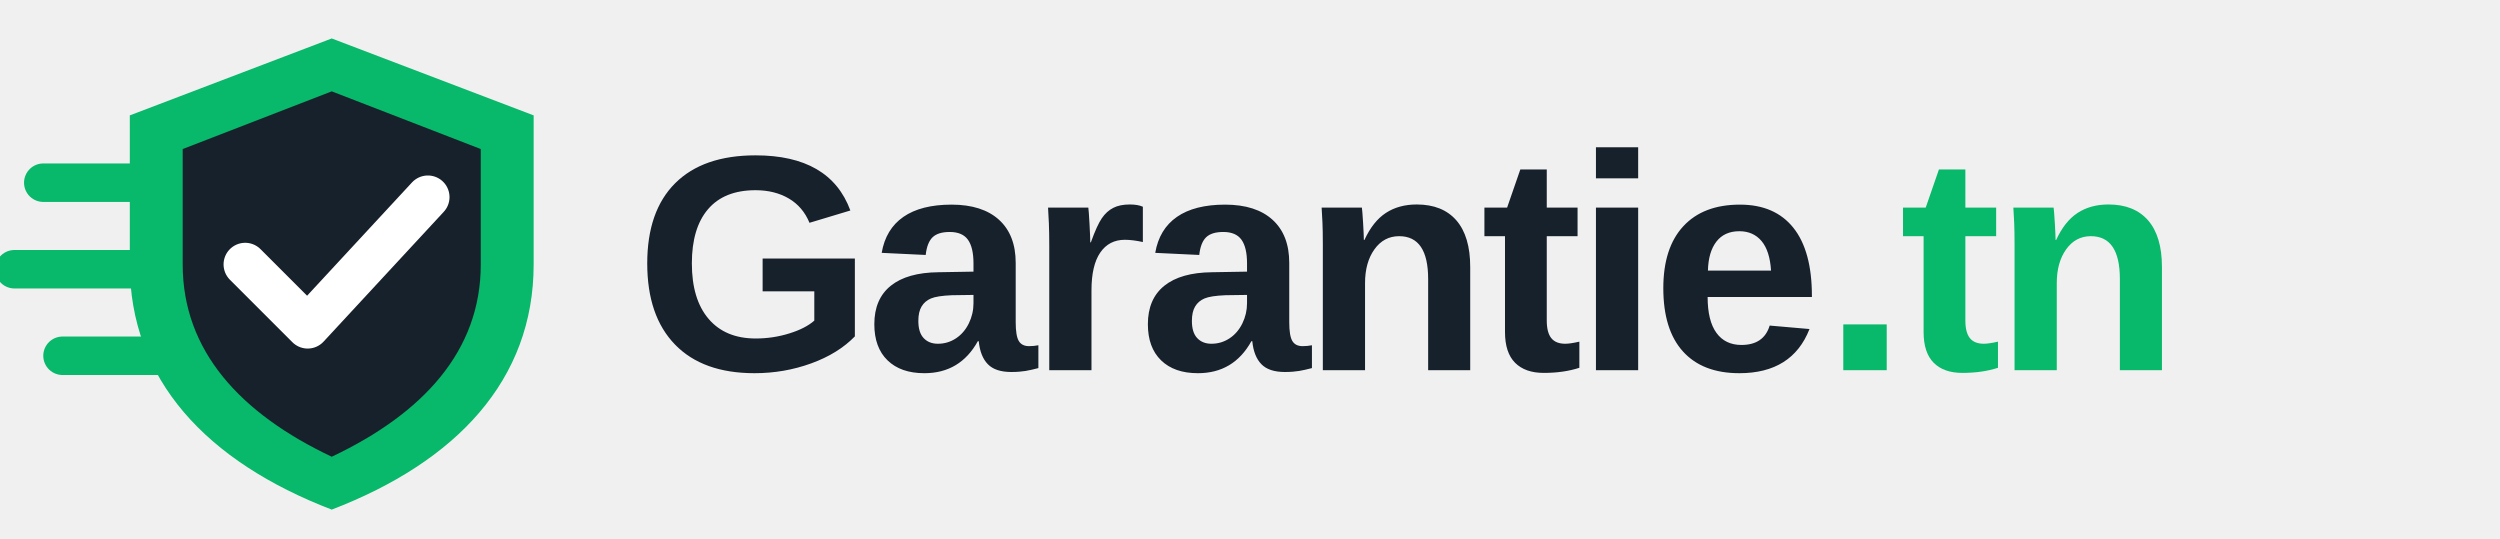
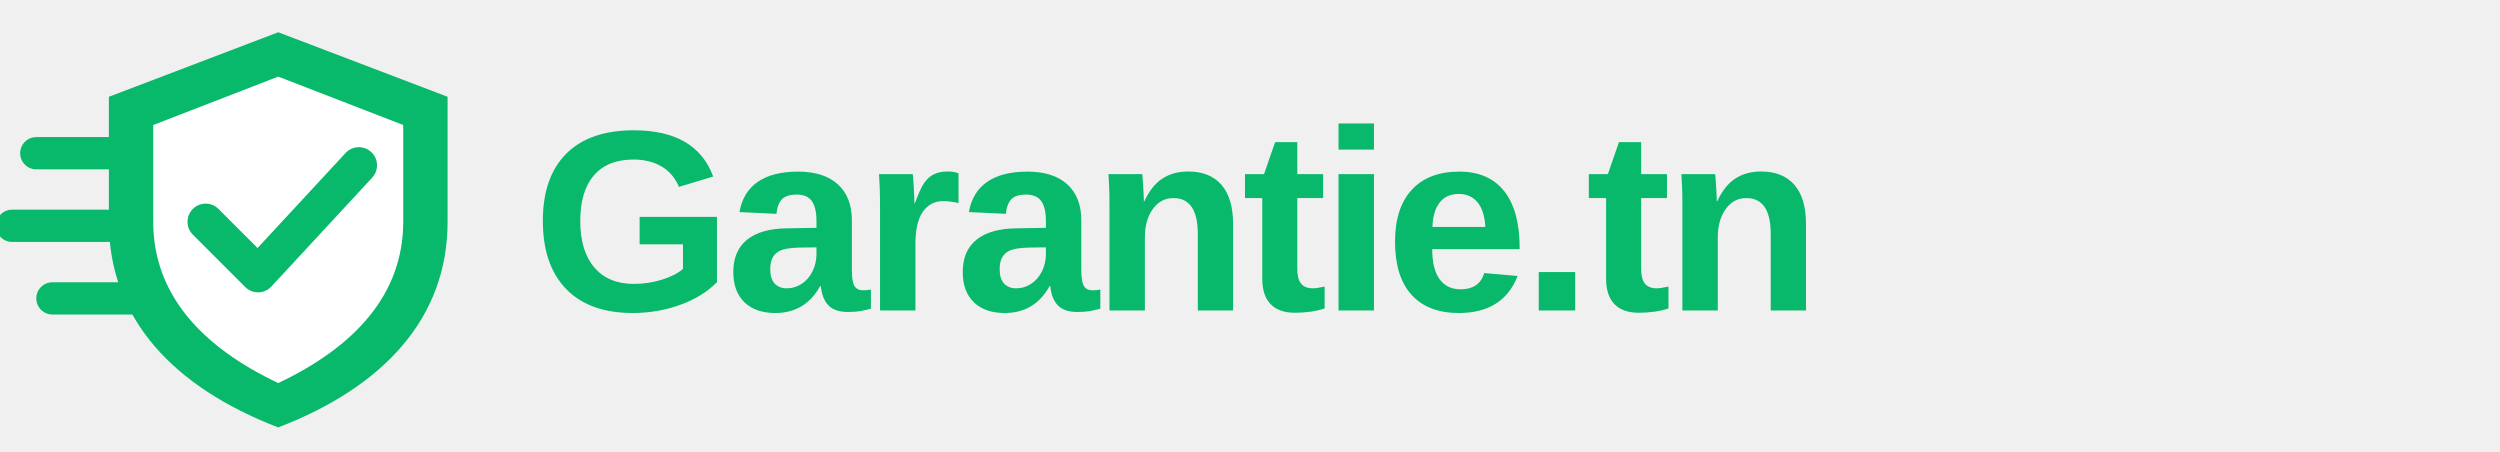
- <svg xmlns="http://www.w3.org/2000/svg" viewBox="0 0 520 112" role="img" aria-labelledby="title">
+ <svg xmlns="http://www.w3.org/2000/svg" viewBox="0 0 620 112" role="img" aria-labelledby="title">
  <g fill="none" stroke="#08B86B" stroke-width="8" stroke-linecap="round">
    <path d="M9 38h25M3 56h31M13 74h21" />
  </g>
  <path d="M69 8 111 24v31c0 24-16 41-42 51C43 96 27 79 27 55V24Z" fill="#08B86B" />
-   <path d="M69 19 100 31v24c0 18-12 31-31 40C50 86 38 73 38 55V31Z" fill="#17212B" />
-   <path d="m51 55 13 13 25-27" fill="none" stroke="#fff" stroke-width="9" stroke-linecap="round" stroke-linejoin="round" />
-   <text x="132" y="77" font-family="Arial, Helvetica, sans-serif" font-size="64" font-weight="800" letter-spacing="-1.8" fill="#17212B">Garantie<tspan fill="#08B86B">.tn</tspan>
-   </text>
+   <path d="M69 19 100 31v24c0 18-12 31-31 40C50 86 38 73 38 55V31Z" fill="#fff" />
+   <path d="m51 55 13 13 25-27" fill="none" stroke="#08B86B" stroke-width="9" stroke-linecap="round" stroke-linejoin="round" />
+   <text x="132" y="77" font-family="Arial, Helvetica, sans-serif" font-size="64" font-weight="800" letter-spacing="-1.8" fill="#08B86B">Garantie.tn</text>
</svg>
